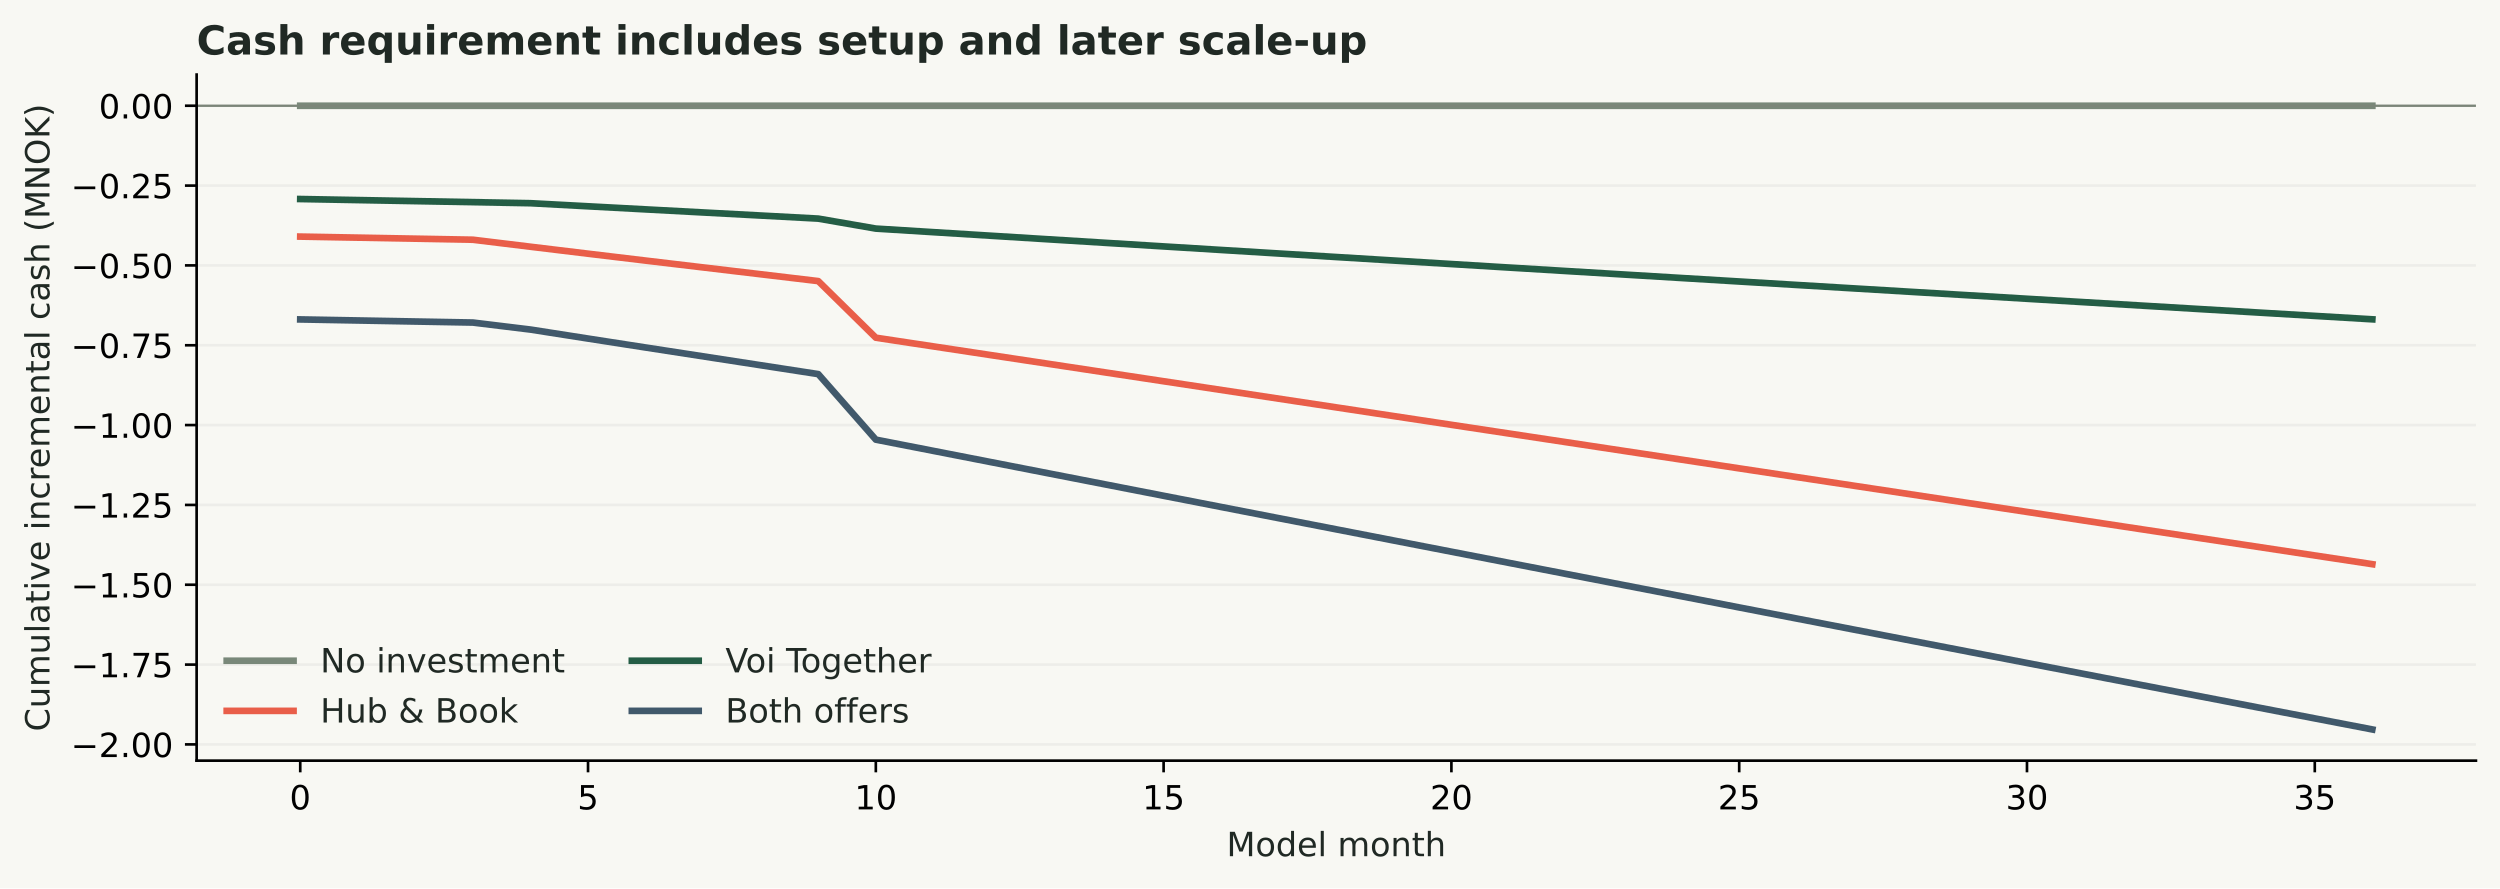
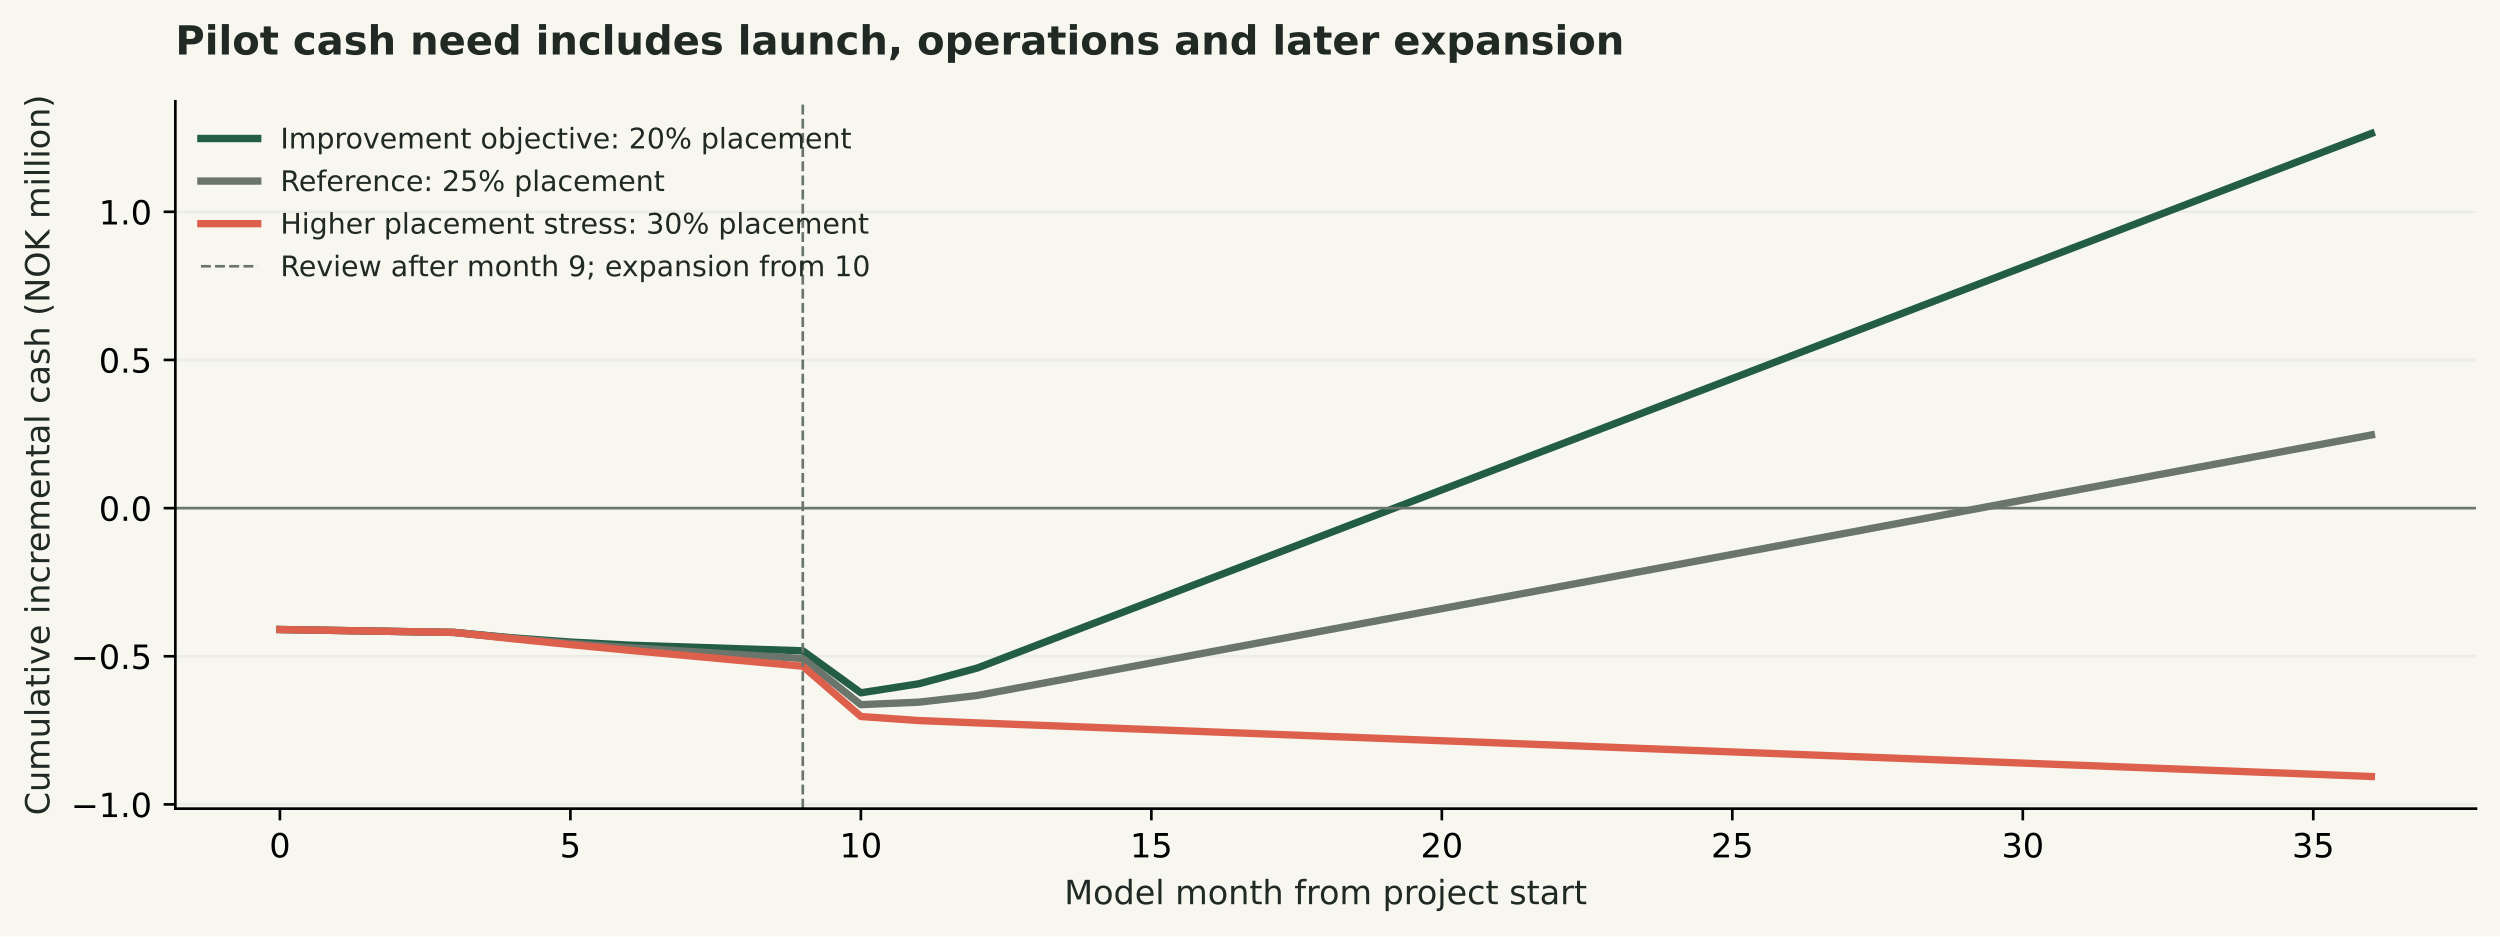
- <svg xmlns="http://www.w3.org/2000/svg" xmlns:xlink="http://www.w3.org/1999/xlink" width="748.164pt" height="265.837pt" viewBox="0 0 748.164 265.837" version="1.1">
+ <svg xmlns="http://www.w3.org/2000/svg" xmlns:xlink="http://www.w3.org/1999/xlink" width="748.281pt" height="280.237pt" viewBox="0 0 748.281 280.237" version="1.1">
  <defs>
    <style type="text/css">*{stroke-linejoin: round; stroke-linecap: butt}</style>
  </defs>
  <g id="figure_1">
    <g id="patch_1">
-       <path d="M 0 265.837  L 748.164 265.837  L 748.164 0  L 0 0  z " style="fill: #f8f8f3" />
+       <path d="M 0 280.237  L 748.281 280.237  L 748.281 0  L 0 0  z " style="fill: #f7f7f0" />
    </g>
    <g id="axes_1">
      <g id="patch_2">
-         <path d="M 58.846 227.636  L 740.964 227.636  L 740.964 22.318  L 58.846 22.318  z " style="fill: #f8f8f3" />
+         <path d="M 52.484 242.036  L 741.081 242.036  L 741.081 30.318  L 52.484 30.318  z " style="fill: #f7f7f0" />
      </g>
      <g id="matplotlib.axis_1">
        <g id="xtick_1">
          <g id="line2d_1">
            <defs>
-               <path id="m89a3c856ff" d="M 0 0  L 0 3.5  " style="stroke: #000000; stroke-width: 0.8" />
+               <path id="m49860fd42c" d="M 0 0  L 0 3.5  " style="stroke: #000000; stroke-width: 0.8" />
            </defs>
            <g>
-               <use xlink:href="#m89a3c856ff" x="89.851" y="227.636" style="stroke: #000000; stroke-width: 0.8" />
+               <use xlink:href="#m49860fd42c" x="83.783" y="242.036" style="stroke: #000000; stroke-width: 0.8" />
            </g>
          </g>
          <g id="text_1">
-             <text style="font-size: 10px; font-family: 'DejaVu Sans'; text-anchor: middle" x="89.851" y="242.233" transform="rotate(-0 89.85144 242.2334)">0</text>
+             <text style="font-size: 10px; font-family: 'DejaVu Sans'; text-anchor: middle" x="83.783" y="256.633" transform="rotate(-0 83.78349 256.6334)">0</text>
          </g>
        </g>
        <g id="xtick_2">
          <g id="line2d_2">
            <g>
-               <use xlink:href="#m89a3c856ff" x="175.977" y="227.636" style="stroke: #000000; stroke-width: 0.8" />
+               <use xlink:href="#m49860fd42c" x="170.728" y="242.036" style="stroke: #000000; stroke-width: 0.8" />
            </g>
          </g>
          <g id="text_2">
-             <text style="font-size: 10px; font-family: 'DejaVu Sans'; text-anchor: middle" x="175.977" y="242.233" transform="rotate(-0 175.9774 242.2334)">5</text>
+             <text style="font-size: 10px; font-family: 'DejaVu Sans'; text-anchor: middle" x="170.728" y="256.633" transform="rotate(-0 170.7276 256.6334)">5</text>
          </g>
        </g>
        <g id="xtick_3">
          <g id="line2d_3">
            <g>
-               <use xlink:href="#m89a3c856ff" x="262.103" y="227.636" style="stroke: #000000; stroke-width: 0.8" />
+               <use xlink:href="#m49860fd42c" x="257.672" y="242.036" style="stroke: #000000; stroke-width: 0.8" />
            </g>
          </g>
          <g id="text_3">
-             <text style="font-size: 10px; font-family: 'DejaVu Sans'; text-anchor: middle" x="262.103" y="242.233" transform="rotate(-0 262.1034 242.2334)">10</text>
+             <text style="font-size: 10px; font-family: 'DejaVu Sans'; text-anchor: middle" x="257.672" y="256.633" transform="rotate(-0 257.6718 256.6334)">10</text>
          </g>
        </g>
        <g id="xtick_4">
          <g id="line2d_4">
            <g>
-               <use xlink:href="#m89a3c856ff" x="348.229" y="227.636" style="stroke: #000000; stroke-width: 0.8" />
+               <use xlink:href="#m49860fd42c" x="344.616" y="242.036" style="stroke: #000000; stroke-width: 0.8" />
            </g>
          </g>
          <g id="text_4">
-             <text style="font-size: 10px; font-family: 'DejaVu Sans'; text-anchor: middle" x="348.229" y="242.233" transform="rotate(-0 348.2293 242.2334)">15</text>
+             <text style="font-size: 10px; font-family: 'DejaVu Sans'; text-anchor: middle" x="344.616" y="256.633" transform="rotate(-0 344.6159 256.6334)">15</text>
          </g>
        </g>
        <g id="xtick_5">
          <g id="line2d_5">
            <g>
-               <use xlink:href="#m89a3c856ff" x="434.355" y="227.636" style="stroke: #000000; stroke-width: 0.8" />
+               <use xlink:href="#m49860fd42c" x="431.56" y="242.036" style="stroke: #000000; stroke-width: 0.8" />
            </g>
          </g>
          <g id="text_5">
-             <text style="font-size: 10px; font-family: 'DejaVu Sans'; text-anchor: middle" x="434.355" y="242.233" transform="rotate(-0 434.3553 242.2334)">20</text>
+             <text style="font-size: 10px; font-family: 'DejaVu Sans'; text-anchor: middle" x="431.56" y="256.633" transform="rotate(-0 431.5601 256.6334)">20</text>
          </g>
        </g>
        <g id="xtick_6">
          <g id="line2d_6">
            <g>
-               <use xlink:href="#m89a3c856ff" x="520.481" y="227.636" style="stroke: #000000; stroke-width: 0.8" />
+               <use xlink:href="#m49860fd42c" x="518.504" y="242.036" style="stroke: #000000; stroke-width: 0.8" />
            </g>
          </g>
          <g id="text_6">
-             <text style="font-size: 10px; font-family: 'DejaVu Sans'; text-anchor: middle" x="520.481" y="242.233" transform="rotate(-0 520.4813 242.2334)">25</text>
+             <text style="font-size: 10px; font-family: 'DejaVu Sans'; text-anchor: middle" x="518.504" y="256.633" transform="rotate(-0 518.5042 256.6334)">25</text>
          </g>
        </g>
        <g id="xtick_7">
          <g id="line2d_7">
            <g>
-               <use xlink:href="#m89a3c856ff" x="606.607" y="227.636" style="stroke: #000000; stroke-width: 0.8" />
+               <use xlink:href="#m49860fd42c" x="605.448" y="242.036" style="stroke: #000000; stroke-width: 0.8" />
            </g>
          </g>
          <g id="text_7">
-             <text style="font-size: 10px; font-family: 'DejaVu Sans'; text-anchor: middle" x="606.607" y="242.233" transform="rotate(-0 606.6072 242.2334)">30</text>
+             <text style="font-size: 10px; font-family: 'DejaVu Sans'; text-anchor: middle" x="605.448" y="256.633" transform="rotate(-0 605.4484 256.6334)">30</text>
          </g>
        </g>
        <g id="xtick_8">
          <g id="line2d_8">
            <g>
-               <use xlink:href="#m89a3c856ff" x="692.733" y="227.636" style="stroke: #000000; stroke-width: 0.8" />
+               <use xlink:href="#m49860fd42c" x="692.393" y="242.036" style="stroke: #000000; stroke-width: 0.8" />
            </g>
          </g>
          <g id="text_8">
-             <text style="font-size: 10px; font-family: 'DejaVu Sans'; text-anchor: middle" x="692.733" y="242.233" transform="rotate(-0 692.7332 242.2334)">35</text>
+             <text style="font-size: 10px; font-family: 'DejaVu Sans'; text-anchor: middle" x="692.393" y="256.633" transform="rotate(-0 692.3925 256.6334)">35</text>
          </g>
        </g>
        <g id="text_9">
-           <text style="font-size: 10px; font-family: 'DejaVu Sans'; text-anchor: middle; fill: #202924" x="399.905" y="256.234" transform="rotate(-0 399.9049 256.2342)">Model month</text>
+           <text style="font-size: 10px; font-family: 'DejaVu Sans'; text-anchor: middle; fill: #202924" x="396.782" y="270.634" transform="rotate(-0 396.7824 270.6342)">Model month from project start</text>
        </g>
      </g>
      <g id="matplotlib.axis_2">
        <g id="ytick_1">
          <g id="line2d_9">
-             <path d="M 58.846 222.775  L 740.964 222.775  " clip-path="url(#p8ea23f731a)" style="fill: none; stroke: #b0b0b0; stroke-opacity: 0.15; stroke-width: 0.8; stroke-linecap: square" />
+             <path d="M 52.484 240.768  L 741.081 240.768  " clip-path="url(#p389cdc4bc7)" style="fill: none; stroke: #b0b0b0; stroke-opacity: 0.16; stroke-width: 0.8; stroke-linecap: square" />
          </g>
          <g id="line2d_10">
            <defs>
-               <path id="md4e6291301" d="M 0 0  L -3.5 0  " style="stroke: #000000; stroke-width: 0.8" />
+               <path id="m5ae1796f26" d="M 0 0  L -3.5 0  " style="stroke: #000000; stroke-width: 0.8" />
            </defs>
            <g>
-               <use xlink:href="#md4e6291301" x="58.846" y="222.775" style="stroke: #000000; stroke-width: 0.8" />
+               <use xlink:href="#m5ae1796f26" x="52.484" y="240.768" style="stroke: #000000; stroke-width: 0.8" />
            </g>
          </g>
          <g id="text_10">
-             <text style="font-size: 10px; font-family: 'DejaVu Sans'; text-anchor: end" x="51.846" y="226.573" transform="rotate(-0 51.84609 226.5734)">−2.00</text>
+             <text style="font-size: 10px; font-family: 'DejaVu Sans'; text-anchor: end" x="45.484" y="244.567" transform="rotate(-0 45.48359 244.5669)">−1.0</text>
          </g>
        </g>
        <g id="ytick_2">
          <g id="line2d_11">
-             <path d="M 58.846 198.884  L 740.964 198.884  " clip-path="url(#p8ea23f731a)" style="fill: none; stroke: #b0b0b0; stroke-opacity: 0.15; stroke-width: 0.8; stroke-linecap: square" />
+             <path d="M 52.484 196.425  L 741.081 196.425  " clip-path="url(#p389cdc4bc7)" style="fill: none; stroke: #b0b0b0; stroke-opacity: 0.16; stroke-width: 0.8; stroke-linecap: square" />
          </g>
          <g id="line2d_12">
            <g>
-               <use xlink:href="#md4e6291301" x="58.846" y="198.884" style="stroke: #000000; stroke-width: 0.8" />
+               <use xlink:href="#m5ae1796f26" x="52.484" y="196.425" style="stroke: #000000; stroke-width: 0.8" />
            </g>
          </g>
          <g id="text_11">
-             <text style="font-size: 10px; font-family: 'DejaVu Sans'; text-anchor: end" x="51.846" y="202.683" transform="rotate(-0 51.84609 202.6829)">−1.75</text>
+             <text style="font-size: 10px; font-family: 'DejaVu Sans'; text-anchor: end" x="45.484" y="200.224" transform="rotate(-0 45.48359 200.2237)">−0.5</text>
          </g>
        </g>
        <g id="ytick_3">
          <g id="line2d_13">
-             <path d="M 58.846 174.994  L 740.964 174.994  " clip-path="url(#p8ea23f731a)" style="fill: none; stroke: #b0b0b0; stroke-opacity: 0.15; stroke-width: 0.8; stroke-linecap: square" />
+             <path d="M 52.484 152.082  L 741.081 152.082  " clip-path="url(#p389cdc4bc7)" style="fill: none; stroke: #b0b0b0; stroke-opacity: 0.16; stroke-width: 0.8; stroke-linecap: square" />
          </g>
          <g id="line2d_14">
            <g>
-               <use xlink:href="#md4e6291301" x="58.846" y="174.994" style="stroke: #000000; stroke-width: 0.8" />
+               <use xlink:href="#m5ae1796f26" x="52.484" y="152.082" style="stroke: #000000; stroke-width: 0.8" />
            </g>
          </g>
          <g id="text_12">
-             <text style="font-size: 10px; font-family: 'DejaVu Sans'; text-anchor: end" x="51.846" y="178.792" transform="rotate(-0 51.84609 178.7924)">−1.50</text>
+             <text style="font-size: 10px; font-family: 'DejaVu Sans'; text-anchor: end" x="45.484" y="155.881" transform="rotate(-0 45.48359 155.8805)">0.0</text>
          </g>
        </g>
        <g id="ytick_4">
          <g id="line2d_15">
-             <path d="M 58.846 151.103  L 740.964 151.103  " clip-path="url(#p8ea23f731a)" style="fill: none; stroke: #b0b0b0; stroke-opacity: 0.15; stroke-width: 0.8; stroke-linecap: square" />
+             <path d="M 52.484 107.739  L 741.081 107.739  " clip-path="url(#p389cdc4bc7)" style="fill: none; stroke: #b0b0b0; stroke-opacity: 0.16; stroke-width: 0.8; stroke-linecap: square" />
          </g>
          <g id="line2d_16">
            <g>
-               <use xlink:href="#md4e6291301" x="58.846" y="151.103" style="stroke: #000000; stroke-width: 0.8" />
+               <use xlink:href="#m5ae1796f26" x="52.484" y="107.739" style="stroke: #000000; stroke-width: 0.8" />
            </g>
          </g>
          <g id="text_13">
-             <text style="font-size: 10px; font-family: 'DejaVu Sans'; text-anchor: end" x="51.846" y="154.902" transform="rotate(-0 51.84609 154.9019)">−1.25</text>
+             <text style="font-size: 10px; font-family: 'DejaVu Sans'; text-anchor: end" x="45.484" y="111.537" transform="rotate(-0 45.48359 111.5373)">0.5</text>
          </g>
        </g>
        <g id="ytick_5">
          <g id="line2d_17">
-             <path d="M 58.846 127.213  L 740.964 127.213  " clip-path="url(#p8ea23f731a)" style="fill: none; stroke: #b0b0b0; stroke-opacity: 0.15; stroke-width: 0.8; stroke-linecap: square" />
+             <path d="M 52.484 63.395  L 741.081 63.395  " clip-path="url(#p389cdc4bc7)" style="fill: none; stroke: #b0b0b0; stroke-opacity: 0.16; stroke-width: 0.8; stroke-linecap: square" />
          </g>
          <g id="line2d_18">
            <g>
-               <use xlink:href="#md4e6291301" x="58.846" y="127.213" style="stroke: #000000; stroke-width: 0.8" />
+               <use xlink:href="#m5ae1796f26" x="52.484" y="63.395" style="stroke: #000000; stroke-width: 0.8" />
            </g>
          </g>
          <g id="text_14">
-             <text style="font-size: 10px; font-family: 'DejaVu Sans'; text-anchor: end" x="51.846" y="131.011" transform="rotate(-0 51.84609 131.0115)">−1.00</text>
-           </g>
-         </g>
-         <g id="ytick_6">
-           <g id="line2d_19">
-             <path d="M 58.846 103.322  L 740.964 103.322  " clip-path="url(#p8ea23f731a)" style="fill: none; stroke: #b0b0b0; stroke-opacity: 0.15; stroke-width: 0.8; stroke-linecap: square" />
-           </g>
-           <g id="line2d_20">
-             <g>
-               <use xlink:href="#md4e6291301" x="58.846" y="103.322" style="stroke: #000000; stroke-width: 0.8" />
-             </g>
-           </g>
-           <g id="text_15">
-             <text style="font-size: 10px; font-family: 'DejaVu Sans'; text-anchor: end" x="51.846" y="107.121" transform="rotate(-0 51.84609 107.121)">−0.75</text>
-           </g>
-         </g>
-         <g id="ytick_7">
-           <g id="line2d_21">
-             <path d="M 58.846 79.432  L 740.964 79.432  " clip-path="url(#p8ea23f731a)" style="fill: none; stroke: #b0b0b0; stroke-opacity: 0.15; stroke-width: 0.8; stroke-linecap: square" />
-           </g>
-           <g id="line2d_22">
-             <g>
-               <use xlink:href="#md4e6291301" x="58.846" y="79.432" style="stroke: #000000; stroke-width: 0.8" />
-             </g>
-           </g>
-           <g id="text_16">
-             <text style="font-size: 10px; font-family: 'DejaVu Sans'; text-anchor: end" x="51.846" y="83.231" transform="rotate(-0 51.84609 83.23052)">−0.50</text>
-           </g>
-         </g>
-         <g id="ytick_8">
-           <g id="line2d_23">
-             <path d="M 58.846 55.541  L 740.964 55.541  " clip-path="url(#p8ea23f731a)" style="fill: none; stroke: #b0b0b0; stroke-opacity: 0.15; stroke-width: 0.8; stroke-linecap: square" />
-           </g>
-           <g id="line2d_24">
-             <g>
-               <use xlink:href="#md4e6291301" x="58.846" y="55.541" style="stroke: #000000; stroke-width: 0.8" />
-             </g>
-           </g>
-           <g id="text_17">
-             <text style="font-size: 10px; font-family: 'DejaVu Sans'; text-anchor: end" x="51.846" y="59.34" transform="rotate(-0 51.84609 59.34005)">−0.25</text>
-           </g>
-         </g>
-         <g id="ytick_9">
-           <g id="line2d_25">
-             <path d="M 58.846 31.651  L 740.964 31.651  " clip-path="url(#p8ea23f731a)" style="fill: none; stroke: #b0b0b0; stroke-opacity: 0.15; stroke-width: 0.8; stroke-linecap: square" />
-           </g>
-           <g id="line2d_26">
-             <g>
-               <use xlink:href="#md4e6291301" x="58.846" y="31.651" style="stroke: #000000; stroke-width: 0.8" />
-             </g>
-           </g>
-           <g id="text_18">
-             <text style="font-size: 10px; font-family: 'DejaVu Sans'; text-anchor: end" x="51.846" y="35.45" transform="rotate(-0 51.84609 35.44957)">0.00</text>
-           </g>
+             <text style="font-size: 10px; font-family: 'DejaVu Sans'; text-anchor: end" x="45.484" y="67.194" transform="rotate(-0 45.48359 67.19414)">1.0</text>
+           </g>
+         </g>
+         <g id="text_15">
+           <text style="font-size: 10px; font-family: 'DejaVu Sans'; text-anchor: middle; fill: #202924" x="14.798" y="136.177" transform="rotate(-90 14.79844 136.177)">Cumulative incremental cash (NOK million)</text>
+         </g>
+       </g>
+       <g id="line2d_19">
+         <path d="M 83.783 188.419  L 101.172 188.709  L 118.561 189  L 135.95 189.29  L 153.339 190.905  L 170.728 192.172  L 188.116 193.089  L 205.505 193.658  L 222.894 194.226  L 240.283 194.795  L 257.672 207.365  L 275.061 204.653  L 292.449 199.964  L 309.838 193.296  L 327.227 186.629  L 344.616 179.961  L 362.005 173.294  L 379.394 166.626  L 396.782 159.958  L 414.171 153.291  L 431.56 146.623  L 448.949 139.956  L 466.338 133.288  L 483.727 126.62  L 501.115 119.953  L 518.504 113.285  L 535.893 106.618  L 553.282 99.95  L 570.671 93.282  L 588.06 86.615  L 605.448 79.947  L 622.837 73.28  L 640.226 66.612  L 657.615 59.944  L 675.004 53.277  L 692.393 46.609  L 709.781 39.942  " clip-path="url(#p389cdc4bc7)" style="fill: none; stroke: #245d45; stroke-width: 2.2; stroke-linecap: square" />
+       </g>
+       <g id="line2d_20">
+         <path d="M 83.783 188.419  L 101.172 188.709  L 118.561 189  L 135.95 189.29  L 153.339 191.033  L 170.728 192.556  L 188.116 193.859  L 205.505 194.94  L 222.894 196.021  L 240.283 197.102  L 257.672 210.911  L 275.061 210.165  L 292.449 208.168  L 309.838 204.919  L 327.227 201.669  L 344.616 198.42  L 362.005 195.171  L 379.394 191.921  L 396.782 188.672  L 414.171 185.423  L 431.56 182.173  L 448.949 178.924  L 466.338 175.675  L 483.727 172.426  L 501.115 169.176  L 518.504 165.927  L 535.893 162.678  L 553.282 159.428  L 570.671 156.179  L 588.06 152.93  L 605.448 149.68  L 622.837 146.431  L 640.226 143.182  L 657.615 139.932  L 675.004 136.683  L 692.393 133.434  L 709.781 130.185  " clip-path="url(#p389cdc4bc7)" style="fill: none; stroke: #6a756b; stroke-width: 2.2; stroke-linecap: square" />
+       </g>
+       <g id="line2d_21">
+         <path d="M 83.783 188.419  L 101.172 188.709  L 118.561 189  L 135.95 189.29  L 153.339 191.162  L 170.728 192.941  L 188.116 194.628  L 205.505 196.222  L 222.894 197.815  L 240.283 199.409  L 257.672 214.458  L 275.061 215.677  L 292.449 216.372  L 309.838 217.04  L 327.227 217.708  L 344.616 218.377  L 362.005 219.045  L 379.394 219.714  L 396.782 220.382  L 414.171 221.05  L 431.56 221.719  L 448.949 222.387  L 466.338 223.055  L 483.727 223.724  L 501.115 224.392  L 518.504 225.06  L 535.893 225.729  L 553.282 226.397  L 570.671 227.065  L 588.06 227.734  L 605.448 228.402  L 622.837 229.07  L 640.226 229.739  L 657.615 230.407  L 675.004 231.076  L 692.393 231.744  L 709.781 232.412  " clip-path="url(#p389cdc4bc7)" style="fill: none; stroke: #dc604c; stroke-width: 2.2; stroke-linecap: square" />
+       </g>
+       <g id="line2d_22">
+         <path d="M 52.484 152.082  L 741.081 152.082  " clip-path="url(#p389cdc4bc7)" style="fill: none; stroke: #6a756b; stroke-width: 0.8; stroke-linecap: square" />
+       </g>
+       <g id="line2d_23">
+         <path d="M 240.283 242.036  L 240.283 30.318  " clip-path="url(#p389cdc4bc7)" style="fill: none; stroke-dasharray: 2.96,1.28; stroke-dashoffset: 0; stroke: #6a756b; stroke-width: 0.8" />
+       </g>
+       <g id="patch_3">
+         <path d="M 52.484 242.036  L 52.484 30.318  " style="fill: none; stroke: #000000; stroke-width: 0.8; stroke-linejoin: miter; stroke-linecap: square" />
+       </g>
+       <g id="patch_4">
+         <path d="M 52.484 242.036  L 741.081 242.036  " style="fill: none; stroke: #000000; stroke-width: 0.8; stroke-linejoin: miter; stroke-linecap: square" />
+       </g>
+       <g id="text_16">
+         <text style="font-weight: 700; font-size: 12px; font-family: 'DejaVu Sans'; text-anchor: start; fill: #202924" x="52.484" y="16.318" transform="rotate(-0 52.48359 16.31812)">Pilot cash need includes launch, operations and later expansion</text>
+       </g>
+       <g id="legend_1">
+         <g id="line2d_24">
+           <path d="M 60.134 41.452  L 68.634 41.452  L 77.134 41.452  " style="fill: none; stroke: #245d45; stroke-width: 2.2; stroke-linecap: square" />
+         </g>
+         <g id="text_17">
+           <text style="font-size: 8.5px; font-family: 'DejaVu Sans'; text-anchor: start; fill: #202924" x="83.934" y="44.427" transform="rotate(-0 83.93359 44.4268)">Improvement objective: 20% placement</text>
+         </g>
+         <g id="line2d_25">
+           <path d="M 60.134 54.202  L 68.634 54.202  L 77.134 54.202  " style="fill: none; stroke: #6a756b; stroke-width: 2.2; stroke-linecap: square" />
+         </g>
+         <g id="text_18">
+           <text style="font-size: 8.5px; font-family: 'DejaVu Sans'; text-anchor: start; fill: #202924" x="83.934" y="57.177" transform="rotate(-0 83.93359 57.17746)">Reference: 25% placement</text>
+         </g>
+         <g id="line2d_26">
+           <path d="M 60.134 66.953  L 68.634 66.953  L 77.134 66.953  " style="fill: none; stroke: #dc604c; stroke-width: 2.2; stroke-linecap: square" />
        </g>
        <g id="text_19">
-           <text style="font-size: 10px; font-family: 'DejaVu Sans'; text-anchor: middle; fill: #202924" x="14.798" y="124.977" transform="rotate(-90 14.79844 124.977)">Cumulative incremental cash (MNOK)</text>
-         </g>
-       </g>
-       <g id="line2d_27">
-         <path d="M 89.851 31.651  L 107.077 31.651  L 124.302 31.651  L 141.527 31.651  L 158.752 31.651  L 175.977 31.651  L 193.203 31.651  L 210.428 31.651  L 227.653 31.651  L 244.878 31.651  L 262.103 31.651  L 279.329 31.651  L 296.554 31.651  L 313.779 31.651  L 331.004 31.651  L 348.229 31.651  L 365.455 31.651  L 382.68 31.651  L 399.905 31.651  L 417.13 31.651  L 434.355 31.651  L 451.581 31.651  L 468.806 31.651  L 486.031 31.651  L 503.256 31.651  L 520.481 31.651  L 537.706 31.651  L 554.932 31.651  L 572.157 31.651  L 589.382 31.651  L 606.607 31.651  L 623.832 31.651  L 641.058 31.651  L 658.283 31.651  L 675.508 31.651  L 692.733 31.651  L 709.958 31.651  " clip-path="url(#p8ea23f731a)" style="fill: none; stroke: #798879; stroke-width: 2; stroke-linecap: square" />
-       </g>
-       <g id="line2d_28">
-         <path d="M 89.851 70.806  L 107.077 71.118  L 124.302 71.431  L 141.527 71.743  L 158.752 73.842  L 175.977 75.924  L 193.203 77.987  L 210.428 80.032  L 227.653 82.077  L 244.878 84.123  L 262.103 101.064  L 279.329 103.671  L 296.554 106.278  L 313.779 108.884  L 331.004 111.491  L 348.229 114.098  L 365.455 116.705  L 382.68 119.312  L 399.905 121.919  L 417.13 124.526  L 434.355 127.133  L 451.581 129.74  L 468.806 132.346  L 486.031 134.953  L 503.256 137.56  L 520.481 140.167  L 537.706 142.774  L 554.932 145.381  L 572.157 147.988  L 589.382 150.595  L 606.607 153.202  L 623.832 155.808  L 641.058 158.415  L 658.283 161.022  L 675.508 163.629  L 692.733 166.236  L 709.958 168.843  " clip-path="url(#p8ea23f731a)" style="fill: none; stroke: #e95e49; stroke-width: 2; stroke-linecap: square" />
-       </g>
-       <g id="line2d_29">
-         <path d="M 89.851 59.562  L 107.077 59.874  L 124.302 60.187  L 141.527 60.499  L 158.752 60.812  L 175.977 61.737  L 193.203 62.661  L 210.428 63.583  L 227.653 64.504  L 244.878 65.425  L 262.103 68.41  L 279.329 69.481  L 296.554 70.551  L 313.779 71.618  L 331.004 72.683  L 348.229 73.746  L 365.455 74.806  L 382.68 75.864  L 399.905 76.919  L 417.13 77.972  L 434.355 79.022  L 451.581 80.071  L 468.806 81.116  L 486.031 82.16  L 503.256 83.202  L 520.481 84.242  L 537.706 85.279  L 554.932 86.315  L 572.157 87.349  L 589.382 88.381  L 606.607 89.411  L 623.832 90.44  L 641.058 91.467  L 658.283 92.492  L 675.508 93.516  L 692.733 94.539  L 709.958 95.56  " clip-path="url(#p8ea23f731a)" style="fill: none; stroke: #245d45; stroke-width: 2; stroke-linecap: square" />
-       </g>
-       <g id="line2d_30">
-         <path d="M 89.851 95.592  L 107.077 95.904  L 124.302 96.217  L 141.527 96.529  L 158.752 98.628  L 175.977 101.322  L 193.203 103.997  L 210.428 106.651  L 227.653 109.305  L 244.878 111.958  L 262.103 131.57  L 279.329 134.935  L 296.554 138.297  L 313.779 141.658  L 331.004 145.015  L 348.229 148.371  L 365.455 151.724  L 382.68 155.074  L 399.905 158.421  L 417.13 161.766  L 434.355 165.109  L 451.581 168.449  L 468.806 171.787  L 486.031 175.122  L 503.256 178.455  L 520.481 181.786  L 537.706 185.115  L 554.932 188.442  L 572.157 191.767  L 589.382 195.09  L 606.607 198.411  L 623.832 201.731  L 641.058 205.048  L 658.283 208.364  L 675.508 211.679  L 692.733 214.992  L 709.958 218.303  " clip-path="url(#p8ea23f731a)" style="fill: none; stroke: #41596b; stroke-width: 2; stroke-linecap: square" />
-       </g>
-       <g id="line2d_31">
-         <path d="M 58.846 31.651  L 740.964 31.651  " clip-path="url(#p8ea23f731a)" style="fill: none; stroke: #7b8578; stroke-width: 0.7; stroke-linecap: square" />
-       </g>
-       <g id="patch_3">
-         <path d="M 58.846 227.636  L 58.846 22.318  " style="fill: none; stroke: #000000; stroke-width: 0.8; stroke-linejoin: miter; stroke-linecap: square" />
-       </g>
-       <g id="patch_4">
-         <path d="M 58.846 227.636  L 740.964 227.636  " style="fill: none; stroke: #000000; stroke-width: 0.8; stroke-linejoin: miter; stroke-linecap: square" />
-       </g>
-       <g id="text_20">
-         <text style="font-weight: 700; font-size: 12px; font-family: 'DejaVu Sans'; text-anchor: start; fill: #202924" x="58.846" y="16.318" transform="rotate(-0 58.84609 16.31812)">Cash requirement includes setup and later scale-up</text>
-       </g>
-       <g id="legend_1">
-         <g id="line2d_32">
-           <path d="M 67.846 197.733  L 77.846 197.733  L 87.846 197.733  " style="fill: none; stroke: #798879; stroke-width: 2; stroke-linecap: square" />
-         </g>
-         <g id="text_21">
-           <text style="font-size: 10px; font-family: 'DejaVu Sans'; text-anchor: start; fill: #202924" x="95.846" y="201.233" transform="rotate(-0 95.84609 201.2327)">No investment</text>
-         </g>
-         <g id="line2d_33">
-           <path d="M 67.846 212.733  L 77.846 212.733  L 87.846 212.733  " style="fill: none; stroke: #e95e49; stroke-width: 2; stroke-linecap: square" />
-         </g>
-         <g id="text_22">
-           <text style="font-size: 10px; font-family: 'DejaVu Sans'; text-anchor: start; fill: #202924" x="95.846" y="216.233" transform="rotate(-0 95.84609 216.2334)">Hub &amp; Book</text>
-         </g>
-         <g id="line2d_34">
-           <path d="M 189.093 197.733  L 199.093 197.733  L 209.093 197.733  " style="fill: none; stroke: #245d45; stroke-width: 2; stroke-linecap: square" />
-         </g>
-         <g id="text_23">
-           <text style="font-size: 10px; font-family: 'DejaVu Sans'; text-anchor: start; fill: #202924" x="217.093" y="201.233" transform="rotate(-0 217.093 201.2327)">Voi Together</text>
-         </g>
-         <g id="line2d_35">
-           <path d="M 189.093 212.733  L 199.093 212.733  L 209.093 212.733  " style="fill: none; stroke: #41596b; stroke-width: 2; stroke-linecap: square" />
-         </g>
-         <g id="text_24">
-           <text style="font-size: 10px; font-family: 'DejaVu Sans'; text-anchor: start; fill: #202924" x="217.093" y="216.233" transform="rotate(-0 217.093 216.2334)">Both offers</text>
+           <text style="font-size: 8.5px; font-family: 'DejaVu Sans'; text-anchor: start; fill: #202924" x="83.934" y="69.928" transform="rotate(-0 83.93359 69.92812)">Higher placement stress: 30% placement</text>
+         </g>
+         <g id="line2d_27">
+           <path d="M 60.134 79.704  L 68.634 79.704  L 77.134 79.704  " style="fill: none; stroke-dasharray: 2.96,1.28; stroke-dashoffset: 0; stroke: #6a756b; stroke-width: 0.8" />
+         </g>
+         <g id="text_20">
+           <text style="font-size: 8.5px; font-family: 'DejaVu Sans'; text-anchor: start; fill: #202924" x="83.934" y="82.679" transform="rotate(-0 83.93359 82.67879)">Review after month 9; expansion from 10</text>
        </g>
      </g>
    </g>
  </g>
  <defs>
-     <clipPath id="p8ea23f731a">
-       <rect x="58.846" y="22.318" width="682.118" height="205.318" />
+     <clipPath id="p389cdc4bc7">
+       <rect x="52.484" y="30.318" width="688.598" height="211.718" />
    </clipPath>
  </defs>
</svg>
